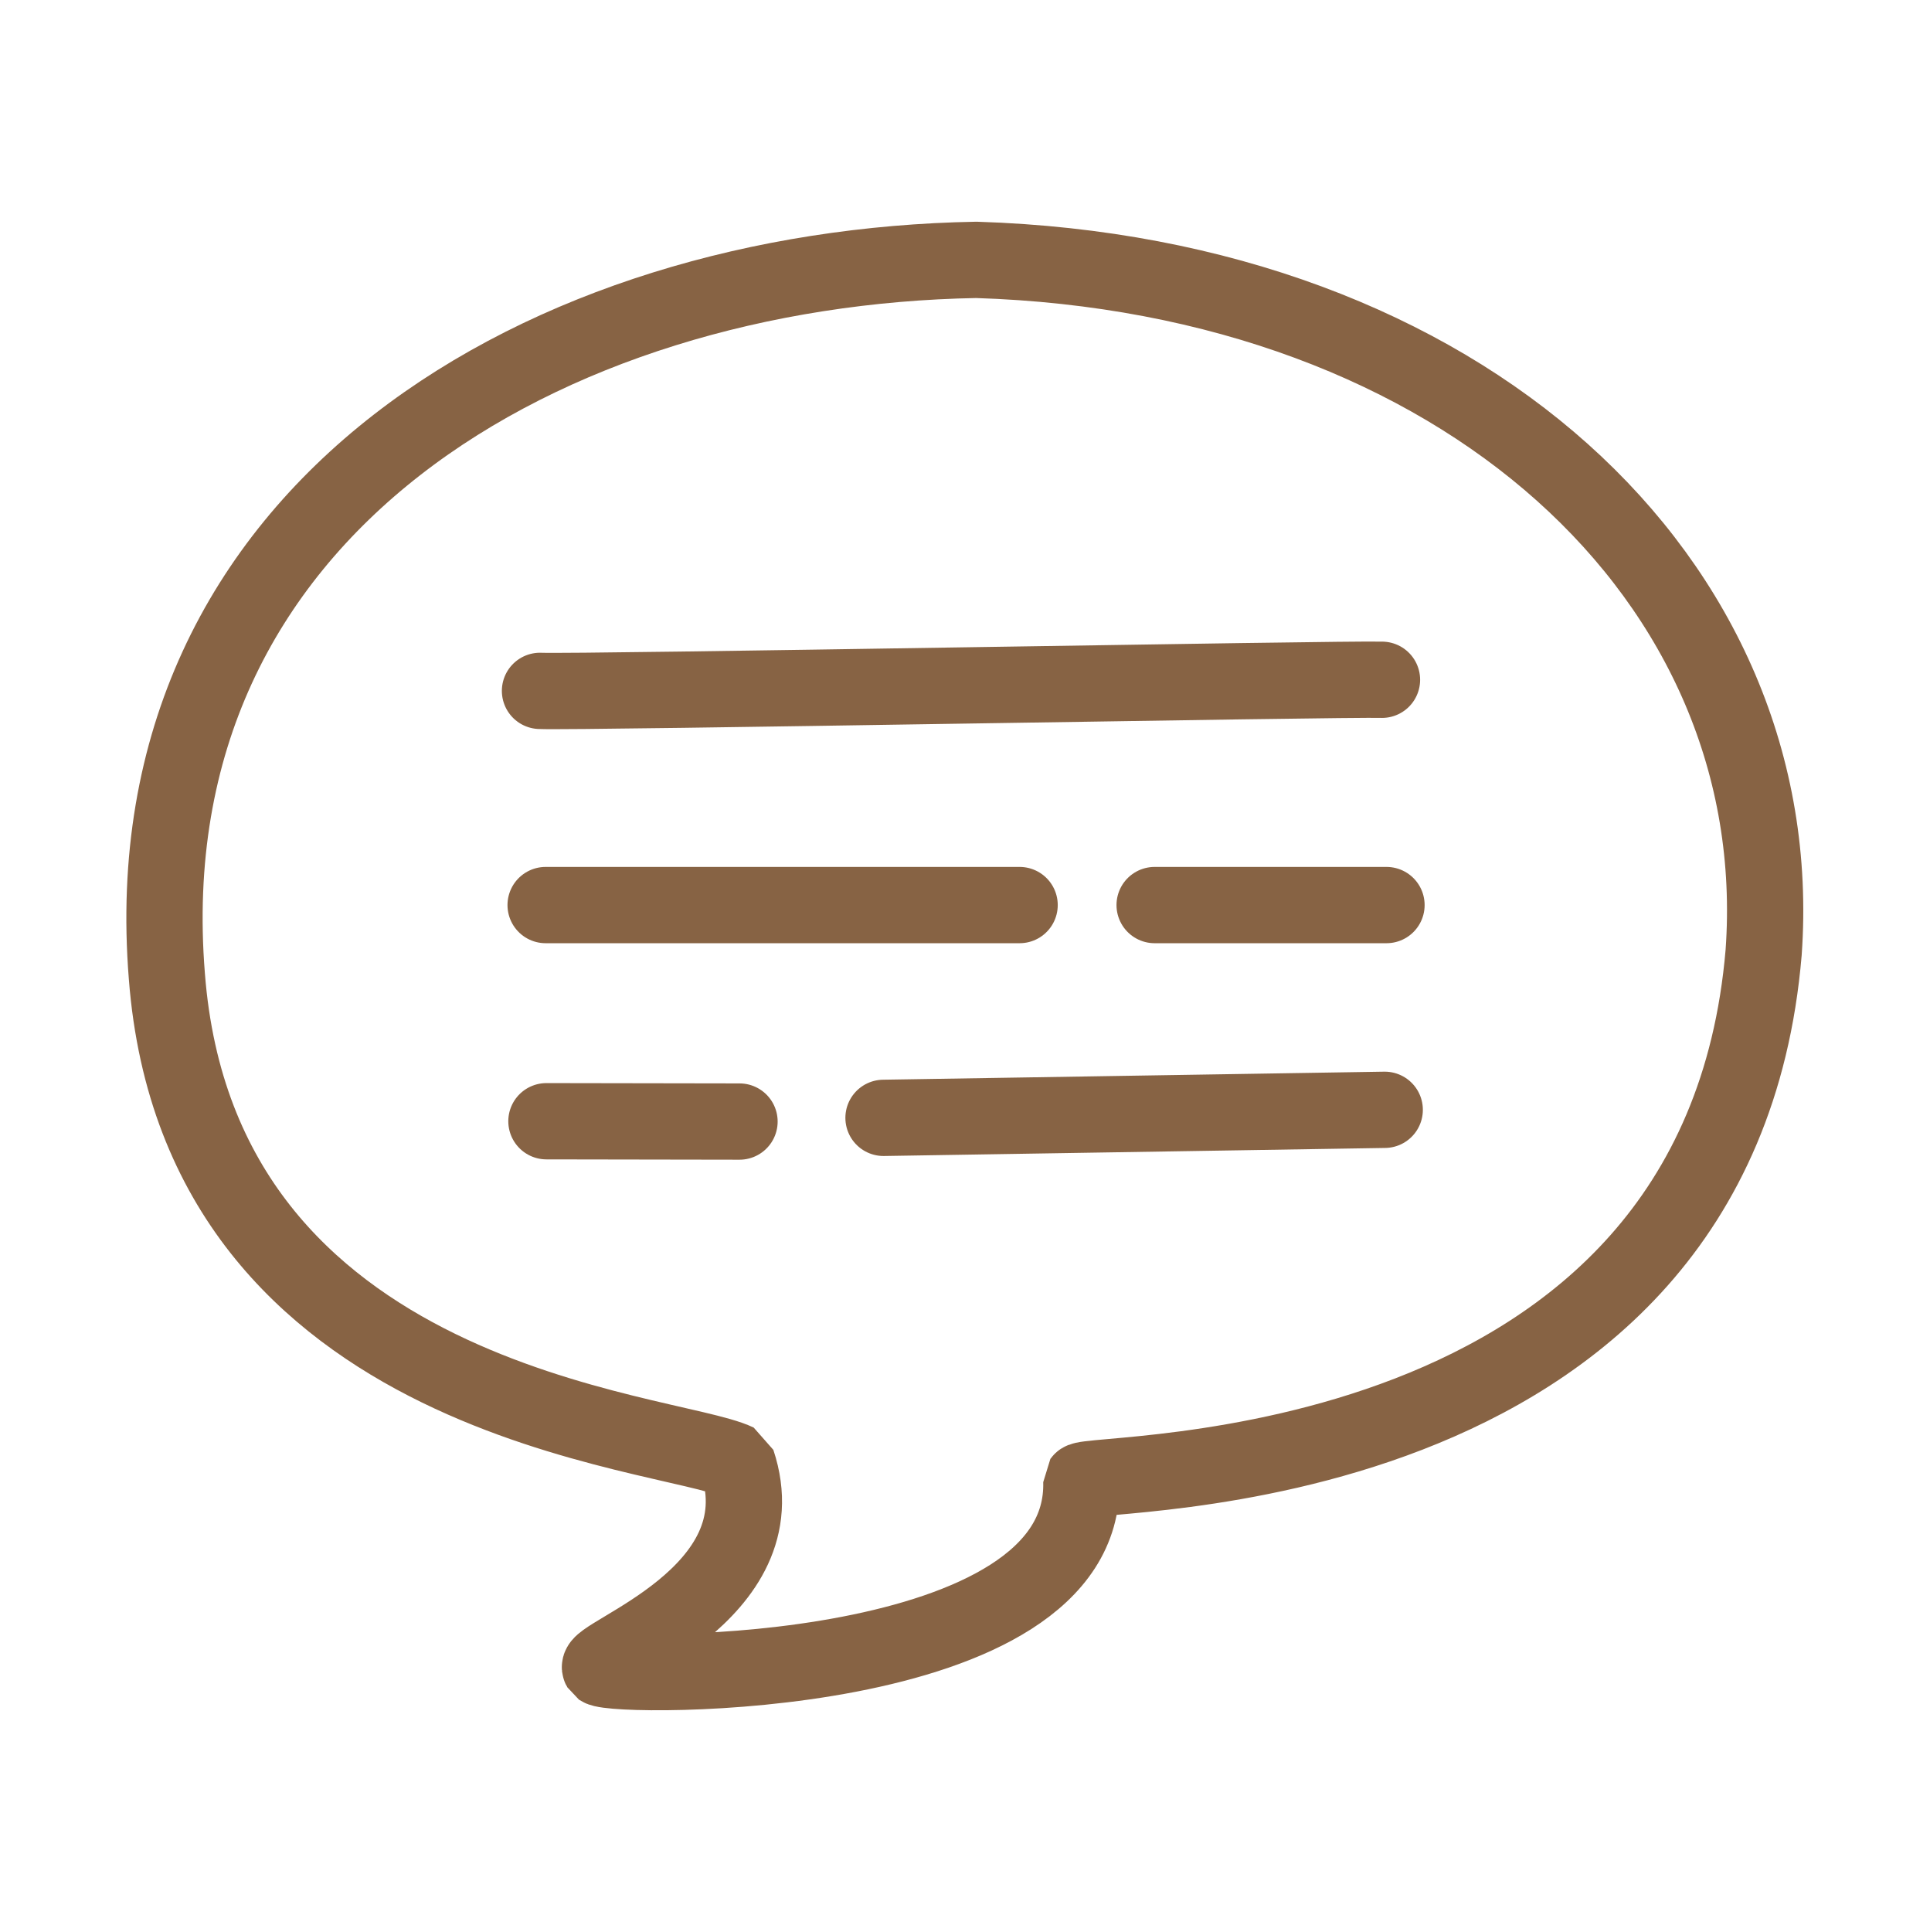
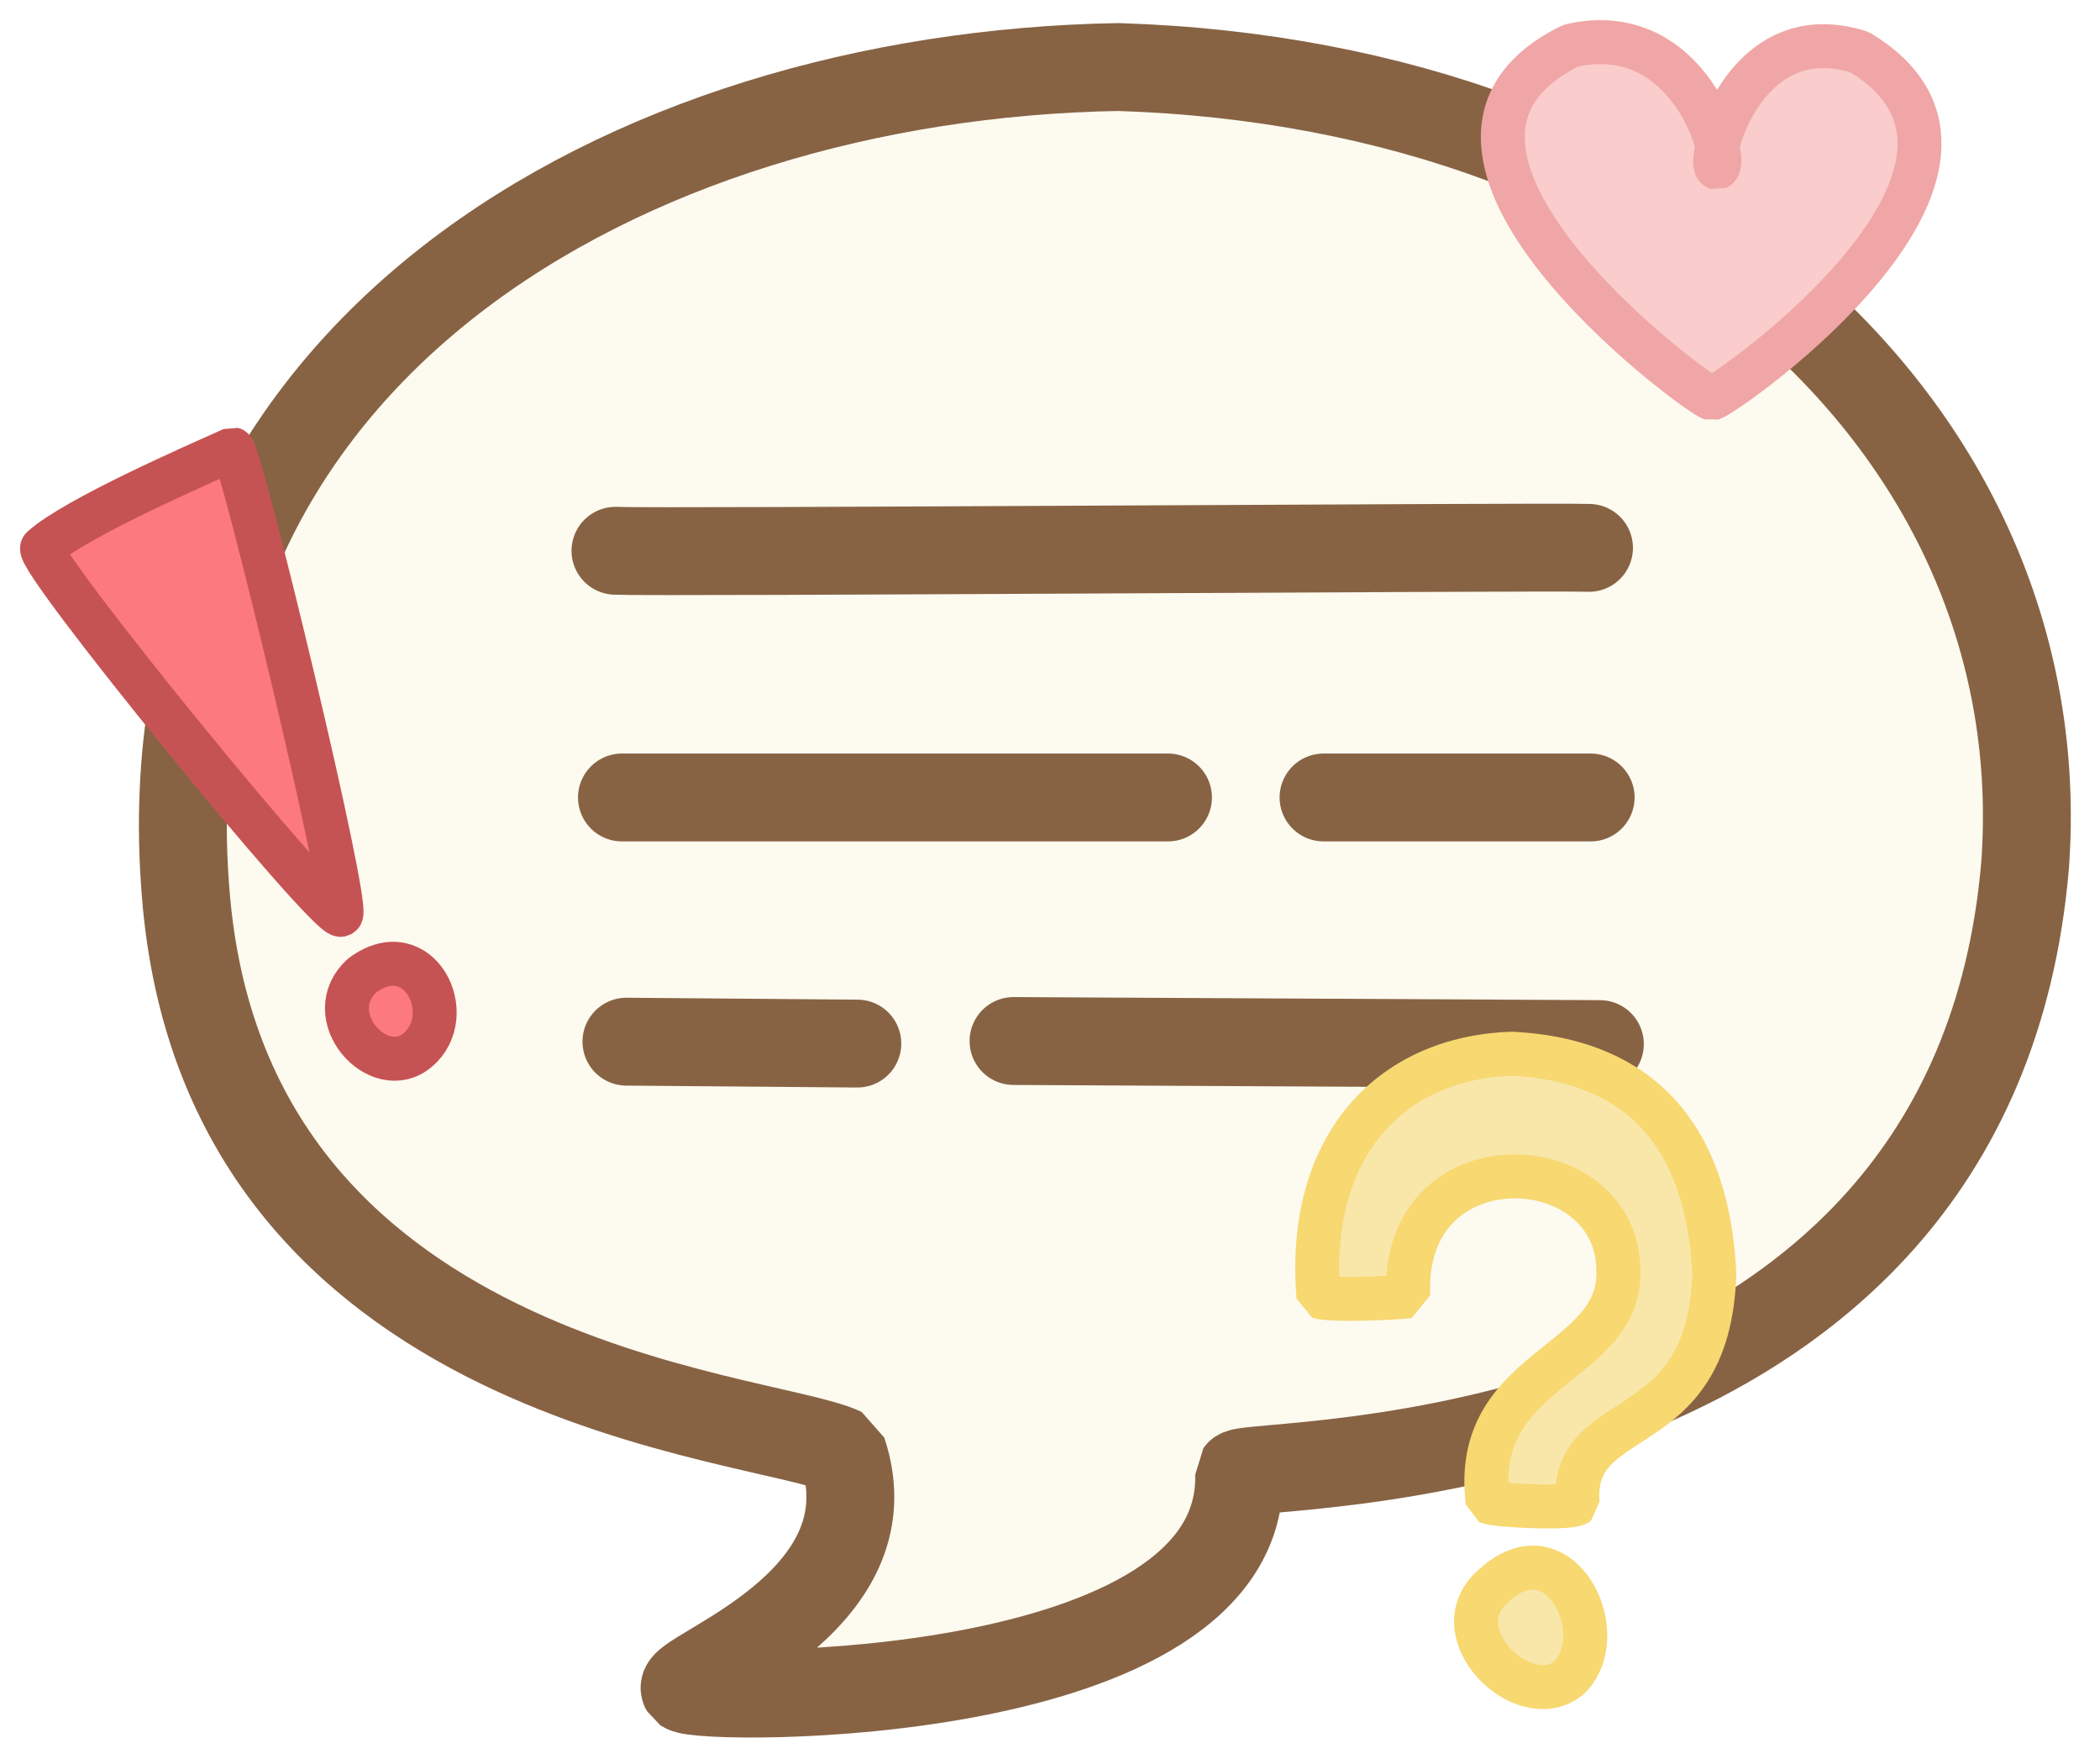
- <svg xmlns="http://www.w3.org/2000/svg" width="1012pt" height="1013pt" viewBox="0 0 1012 1013">
+ <svg xmlns="http://www.w3.org/2000/svg" width="956pt" height="803pt" viewBox="0 0 956 803">
  <defs />
-   <path id="shape0" transform="translate(86.26828, 136.2598)" fill="none" stroke="#876344" stroke-width="40" stroke-linecap="round" stroke-linejoin="miter" stroke-miterlimit="0" d="M480.843 640.321C483.833 745.936 237.189 744.119 228.491 738.293C224.525 731.5 323.547 699.813 300.344 630.279C264.124 612.913 18.663 601.448 1.244 375.59C-18.558 129.525 201.417 3.934 425.782 0C680.835 7.981 852.598 168.054 838.675 363.113C814.808 645.311 485.335 634.094 480.843 640.321Z" />
-   <path id="shape1" transform="translate(283.1995, 356.3788)" fill="none" stroke="#876344" stroke-width="40" stroke-linecap="round" stroke-linejoin="miter" stroke-miterlimit="0" d="M0 5.867C18.791 6.781 424.355 -0.636 441.584 0.044" />
-   <path id="shape2" transform="translate(286.1529, 474.5509)" fill="none" stroke="#876344" stroke-width="40" stroke-linecap="round" stroke-linejoin="miter" stroke-miterlimit="0" d="M0 0L248.582 0" />
-   <path id="shape3" transform="translate(605.5482, 474.5509)" fill="none" stroke="#876344" stroke-width="40" stroke-linecap="round" stroke-linejoin="miter" stroke-miterlimit="0" d="M0 0L121.598 0" />
-   <path id="shape4" transform="translate(286.5748, 587.8938)" fill="none" stroke="#876344" stroke-width="40" stroke-linecap="round" stroke-linejoin="miter" stroke-miterlimit="0" d="M0 0L101.261 0.169" />
-   <path id="shape5" transform="translate(463.3603, 581.9024)" fill="none" stroke="#876344" stroke-width="40" stroke-linecap="round" stroke-linejoin="miter" stroke-miterlimit="0" d="M0 4.219L262.858 0" />
+   <path id="shape0" transform="translate(83.24696, 30.51211)" fill="#fdfaf0" stroke="#876344" stroke-width="40" stroke-linecap="round" stroke-linejoin="miter" stroke-miterlimit="0" d="M480.843 640.321C483.833 745.936 237.189 744.119 228.491 738.293C224.525 731.5 323.547 699.813 300.344 630.279C264.124 612.913 18.663 601.448 1.244 375.59C-18.558 129.525 201.417 3.934 425.782 0C680.835 7.981 852.598 168.054 838.675 363.113C814.808 645.311 485.335 634.094 480.843 640.321Z" />
+   <path id="shape1" transform="translate(280.1782, 249.3068)" fill="none" stroke="#876344" stroke-width="40" stroke-linecap="round" stroke-linejoin="miter" stroke-miterlimit="0" d="M0 1.429C18.791 2.343 425.971 -0.576 443.2 0.104" />
+   <path id="shape2" transform="translate(283.1316, 363.0415)" fill="none" stroke="#876344" stroke-width="40" stroke-linecap="round" stroke-linejoin="miter" stroke-miterlimit="0" d="M0 0L248.582 0" />
+   <path id="shape3" transform="translate(602.5269, 363.0415)" fill="none" stroke="#876344" stroke-width="40" stroke-linecap="round" stroke-linejoin="miter" stroke-miterlimit="0" d="M0 0L121.598 0" />
+   <path id="shape4" transform="translate(285.1696, 474.2062)" fill="none" stroke="#876344" stroke-width="40" stroke-linecap="round" stroke-linejoin="miter" stroke-miterlimit="0" d="M0 0L105.125 0.871" />
+   <path id="shape5" transform="translate(461.393, 473.9097)" fill="none" stroke="#876344" stroke-width="40" stroke-linecap="round" stroke-linejoin="miter" stroke-miterlimit="0" d="M0 0L266.933 1.402" />
+   <path id="shape6" transform="translate(684.1393, 19.18551)" fill="#facccc" fill-rule="evenodd" stroke="#f0a6a6" stroke-width="20" stroke-linecap="square" stroke-linejoin="bevel" d="M95.064 162.293C86.454 159.111 -63.124 47.89 30.949 1.599C85.604 -10.976 103.32 54.673 97.558 57.248C92.429 55.697 108.882 -12.448 162.411 4.55C248.823 56.664 103.126 159.719 95.064 162.293Z" />
+   <path id="shape7" transform="translate(157.9263, 438.7476)" fill="#fc797e" fill-rule="evenodd" stroke="#c65353" stroke-width="20" stroke-linecap="square" stroke-linejoin="bevel" d="M7.073 5.238C-13.054 23.383 14.37 54.178 32.157 39.317C51.057 23.466 32.885 -13.662 7.073 5.238Z" />
+   <path id="shape8" transform="translate(19.11902, 204.4552)" fill="#fc797e" fill-rule="evenodd" stroke="#c65353" stroke-width="20" stroke-linecap="square" stroke-linejoin="bevel" d="M136.079 212.036C129.53 213.231 -3.839 49.805 0.085 44.969C15.207 31.428 69.604 7.675 86.719 0C90.298 0.934 140.64 209.456 136.079 212.036Z" />
+   <path id="shape9" transform="translate(599.6578, 479.6803)" fill="#f9e6a9" fill-rule="evenodd" stroke="#f7d871" stroke-width="20" stroke-linecap="square" stroke-linejoin="bevel" d="M41.479 110.42C36.365 111.208 6.923 112.529 0.551 110.666C-5.085 42.201 33.109 1.89 88.59 0C132.513 2.133 177.129 23.195 180.775 100.408C178.168 179.255 115.064 159.239 118.522 204.75C115.151 207.322 81.936 205.814 77.559 204.047C69.959 141.906 138.705 142.47 137.072 98.44C136.517 41.809 37.808 37.67 41.479 110.42Z" />
+   <path id="shape01" transform="translate(671.9507, 713.6314)" fill="#f9e6a9" fill-rule="evenodd" stroke="#f7d871" stroke-width="20" stroke-linecap="square" stroke-linejoin="bevel" d="M8.861 7.535C-17.59 28.63 21.638 67.225 42.306 50.185C62.4 30.611 38.537 -18.743 8.861 7.535Z" />
</svg>
